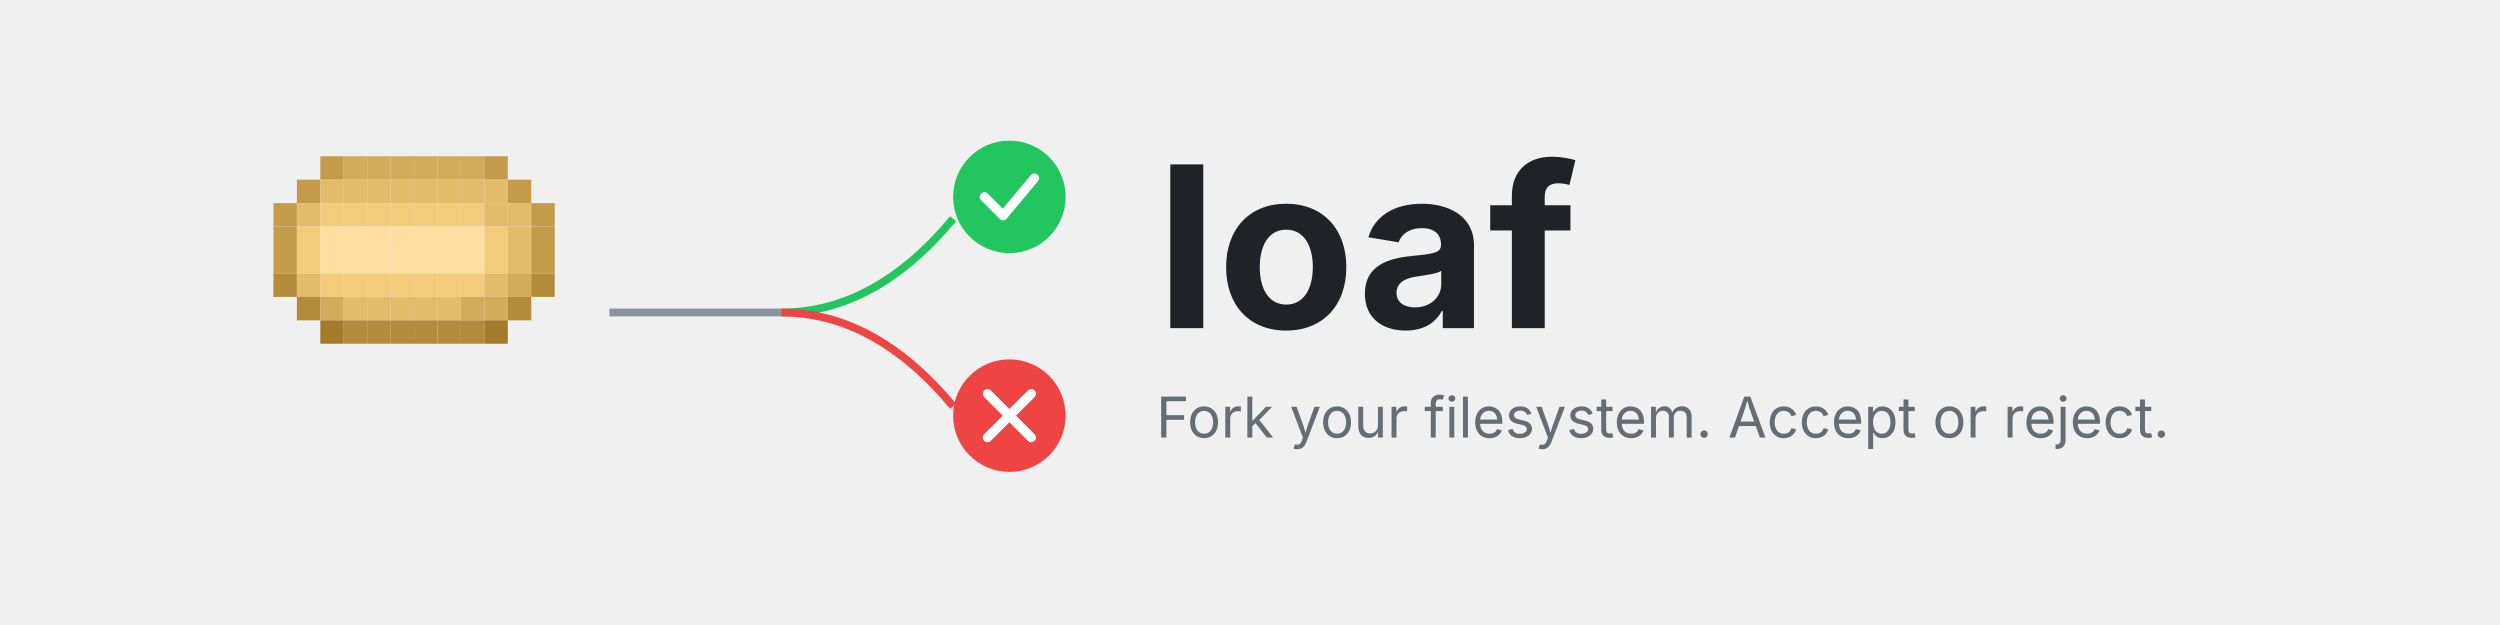
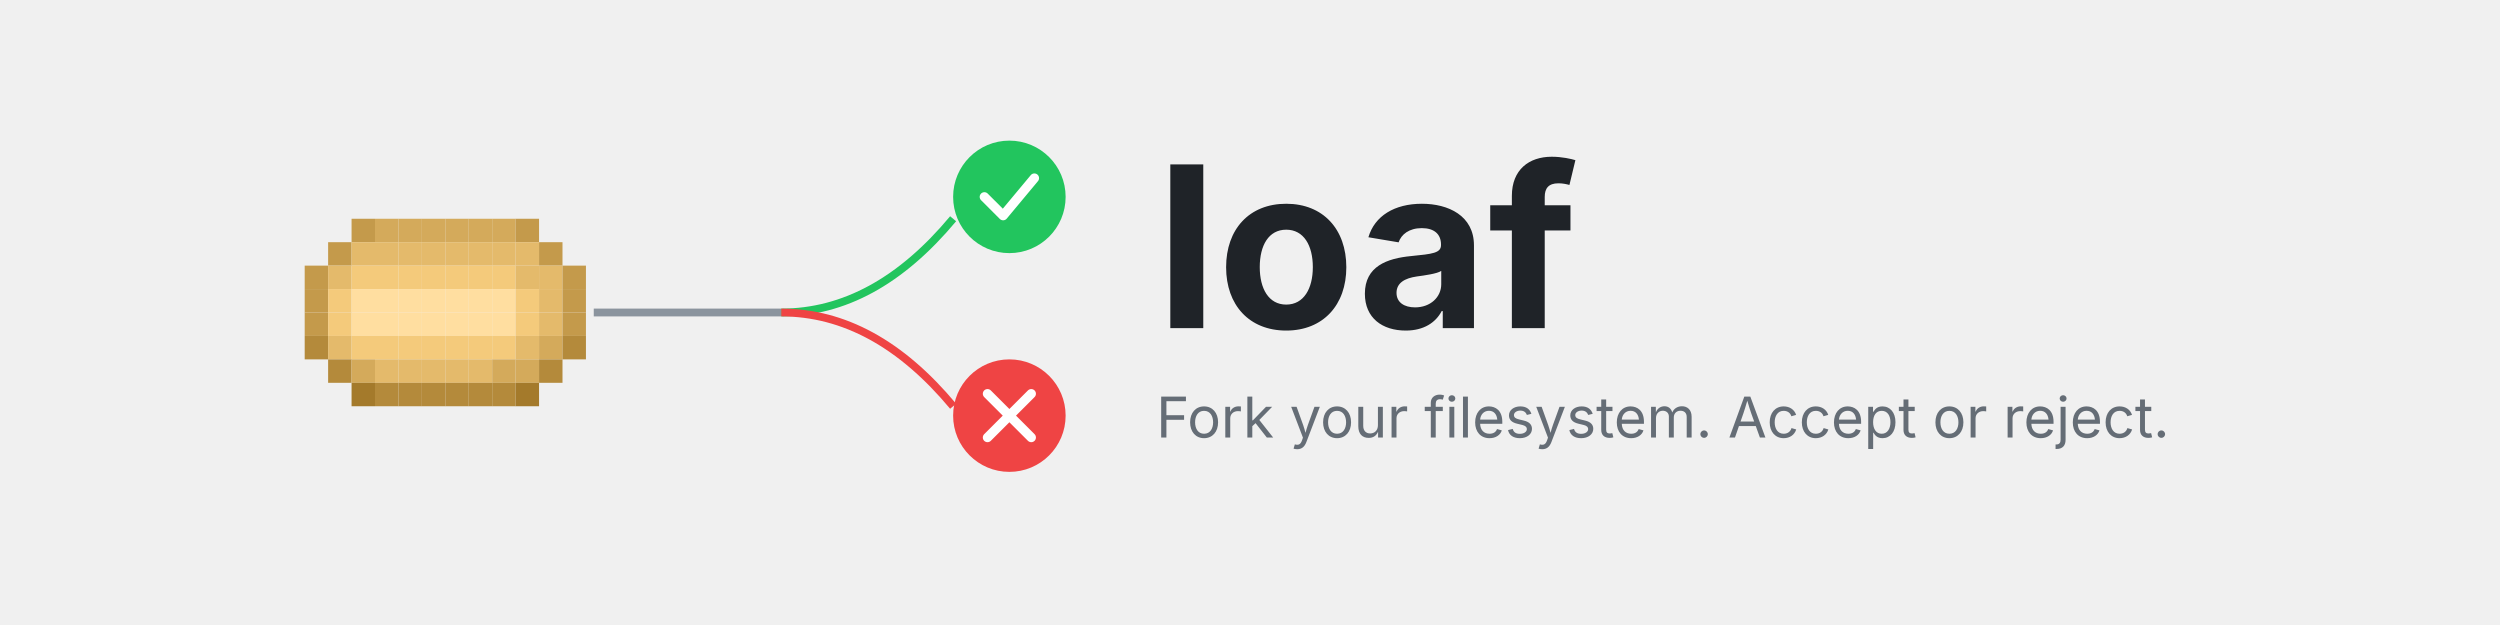
<svg xmlns="http://www.w3.org/2000/svg" viewBox="0 0 800 200">
  <style>
    @keyframes breadFloat {
      0%, 100% { transform: translateY(0); }
      50% { transform: translateY(-5px); }
    }

    @keyframes softPulse {
      0%, 100% { opacity: 0.9; }
      50% { opacity: 1; }
    }

    .bread { animation: breadFloat 3s ease-in-out infinite; }
    .accept-icon { animation: softPulse 2s ease-in-out infinite; }
    .reject-icon { animation: softPulse 2s ease-in-out infinite; animation-delay: 1s; }

    .title { fill: #1f2328; }
    .subtitle { fill: #656d76; }

    @media (prefers-color-scheme: dark) {
      .title { fill: #ffffff; }
      .subtitle { fill: #8b949e; }
    }
  </style>
-   <g class="bread" transform="translate(80, 50) scale(1.5)">
+   <g class="bread" transform="translate(90, 70) scale(1.5)">
    <rect x="15" y="0" width="5" height="5" fill="#C49A4B" />
    <rect x="20" y="0" width="5" height="5" fill="#D4AA5B" />
    <rect x="25" y="0" width="5" height="5" fill="#D4AA5B" />
    <rect x="30" y="0" width="5" height="5" fill="#D4AA5B" />
    <rect x="35" y="0" width="5" height="5" fill="#D4AA5B" />
    <rect x="40" y="0" width="5" height="5" fill="#D4AA5B" />
    <rect x="45" y="0" width="5" height="5" fill="#D4AA5B" />
    <rect x="50" y="0" width="5" height="5" fill="#C49A4B" />
    <rect x="10" y="5" width="5" height="5" fill="#C49A4B" />
    <rect x="15" y="5" width="5" height="5" fill="#E4BA6B" />
    <rect x="20" y="5" width="5" height="5" fill="#E4BA6B" />
    <rect x="25" y="5" width="5" height="5" fill="#E4BA6B" />
    <rect x="30" y="5" width="5" height="5" fill="#E4BA6B" />
    <rect x="35" y="5" width="5" height="5" fill="#E4BA6B" />
    <rect x="40" y="5" width="5" height="5" fill="#E4BA6B" />
    <rect x="45" y="5" width="5" height="5" fill="#E4BA6B" />
    <rect x="50" y="5" width="5" height="5" fill="#E4BA6B" />
    <rect x="55" y="5" width="5" height="5" fill="#C49A4B" />
    <rect x="5" y="10" width="5" height="5" fill="#C49A4B" />
    <rect x="10" y="10" width="5" height="5" fill="#E4BA6B" />
    <rect x="15" y="10" width="5" height="5" fill="#F4CA7B" />
    <rect x="20" y="10" width="5" height="5" fill="#F4CA7B" />
    <rect x="25" y="10" width="5" height="5" fill="#F4CA7B" />
    <rect x="30" y="10" width="5" height="5" fill="#F4CA7B" />
    <rect x="35" y="10" width="5" height="5" fill="#F4CA7B" />
    <rect x="40" y="10" width="5" height="5" fill="#F4CA7B" />
    <rect x="45" y="10" width="5" height="5" fill="#F4CA7B" />
    <rect x="50" y="10" width="5" height="5" fill="#E4BA6B" />
    <rect x="55" y="10" width="5" height="5" fill="#E4BA6B" />
    <rect x="60" y="10" width="5" height="5" fill="#C49A4B" />
    <rect x="5" y="15" width="5" height="5" fill="#C49A4B" />
    <rect x="10" y="15" width="5" height="5" fill="#F4CA7B" />
    <rect x="15" y="15" width="5" height="5" fill="#FFDEA0" />
    <rect x="20" y="15" width="5" height="5" fill="#FFDEA0" />
    <rect x="25" y="15" width="5" height="5" fill="#FFDEA0" />
    <rect x="30" y="15" width="5" height="5" fill="#FFDEA0" />
    <rect x="35" y="15" width="5" height="5" fill="#FFDEA0" />
    <rect x="40" y="15" width="5" height="5" fill="#FFDEA0" />
    <rect x="45" y="15" width="5" height="5" fill="#FFDEA0" />
    <rect x="50" y="15" width="5" height="5" fill="#F4CA7B" />
    <rect x="55" y="15" width="5" height="5" fill="#E4BA6B" />
    <rect x="60" y="15" width="5" height="5" fill="#C49A4B" />
    <rect x="5" y="20" width="5" height="5" fill="#C49A4B" />
    <rect x="10" y="20" width="5" height="5" fill="#F4CA7B" />
    <rect x="15" y="20" width="5" height="5" fill="#FFDEA0" />
    <rect x="20" y="20" width="5" height="5" fill="#FFDEA0" />
    <rect x="25" y="20" width="5" height="5" fill="#FFDEA0" />
    <rect x="30" y="20" width="5" height="5" fill="#FFDEA0" />
    <rect x="35" y="20" width="5" height="5" fill="#FFDEA0" />
    <rect x="40" y="20" width="5" height="5" fill="#FFDEA0" />
    <rect x="45" y="20" width="5" height="5" fill="#FFDEA0" />
    <rect x="50" y="20" width="5" height="5" fill="#F4CA7B" />
    <rect x="55" y="20" width="5" height="5" fill="#E4BA6B" />
    <rect x="60" y="20" width="5" height="5" fill="#C49A4B" />
    <rect x="5" y="25" width="5" height="5" fill="#B48A3B" />
    <rect x="10" y="25" width="5" height="5" fill="#E4BA6B" />
    <rect x="15" y="25" width="5" height="5" fill="#F4CA7B" />
    <rect x="20" y="25" width="5" height="5" fill="#F4CA7B" />
    <rect x="25" y="25" width="5" height="5" fill="#F4CA7B" />
    <rect x="30" y="25" width="5" height="5" fill="#F4CA7B" />
    <rect x="35" y="25" width="5" height="5" fill="#F4CA7B" />
    <rect x="40" y="25" width="5" height="5" fill="#F4CA7B" />
    <rect x="45" y="25" width="5" height="5" fill="#F4CA7B" />
    <rect x="50" y="25" width="5" height="5" fill="#E4BA6B" />
    <rect x="55" y="25" width="5" height="5" fill="#D4AA5B" />
    <rect x="60" y="25" width="5" height="5" fill="#B48A3B" />
    <rect x="10" y="30" width="5" height="5" fill="#B48A3B" />
    <rect x="15" y="30" width="5" height="5" fill="#D4AA5B" />
    <rect x="20" y="30" width="5" height="5" fill="#E4BA6B" />
    <rect x="25" y="30" width="5" height="5" fill="#E4BA6B" />
    <rect x="30" y="30" width="5" height="5" fill="#E4BA6B" />
    <rect x="35" y="30" width="5" height="5" fill="#E4BA6B" />
    <rect x="40" y="30" width="5" height="5" fill="#E4BA6B" />
    <rect x="45" y="30" width="5" height="5" fill="#D4AA5B" />
    <rect x="50" y="30" width="5" height="5" fill="#D4AA5B" />
    <rect x="55" y="30" width="5" height="5" fill="#B48A3B" />
    <rect x="15" y="35" width="5" height="5" fill="#A47A2B" />
    <rect x="20" y="35" width="5" height="5" fill="#B48A3B" />
    <rect x="25" y="35" width="5" height="5" fill="#B48A3B" />
    <rect x="30" y="35" width="5" height="5" fill="#B48A3B" />
    <rect x="35" y="35" width="5" height="5" fill="#B48A3B" />
    <rect x="40" y="35" width="5" height="5" fill="#B48A3B" />
    <rect x="45" y="35" width="5" height="5" fill="#B48A3B" />
    <rect x="50" y="35" width="5" height="5" fill="#A47A2B" />
  </g>
-   <line x1="195" y1="100" x2="250" y2="100" stroke="#8b949e" stroke-width="2.5" />
+   <line x1="190" y1="100" x2="250" y2="100" stroke="#8b949e" stroke-width="2.5" />
  <path d="M250 100 Q280 100 305 70" fill="none" stroke="#22c55e" stroke-width="2.5" />
  <path d="M250 100 Q280 100 305 130" fill="none" stroke="#ef4444" stroke-width="2.5" />
  <g class="accept-icon" transform="translate(305, 45)">
    <circle cx="18" cy="18" r="18" fill="#22c55e" />
    <path d="M10 18 L16 24 L26 12" fill="none" stroke="white" stroke-width="3" stroke-linecap="round" stroke-linejoin="round" />
  </g>
  <g class="reject-icon" transform="translate(305, 115)">
    <circle cx="18" cy="18" r="18" fill="#ef4444" />
    <path d="M11 11 L25 25 M25 11 L11 25" fill="none" stroke="white" stroke-width="3" stroke-linecap="round" />
  </g>
  <text class="title" x="370" y="105" font-family="system-ui, -apple-system, sans-serif" font-size="72" font-weight="700">loaf</text>
  <text class="subtitle" x="370" y="140" font-family="system-ui, -apple-system, sans-serif" font-size="18">Fork your filesystem. Accept or reject.</text>
</svg>
